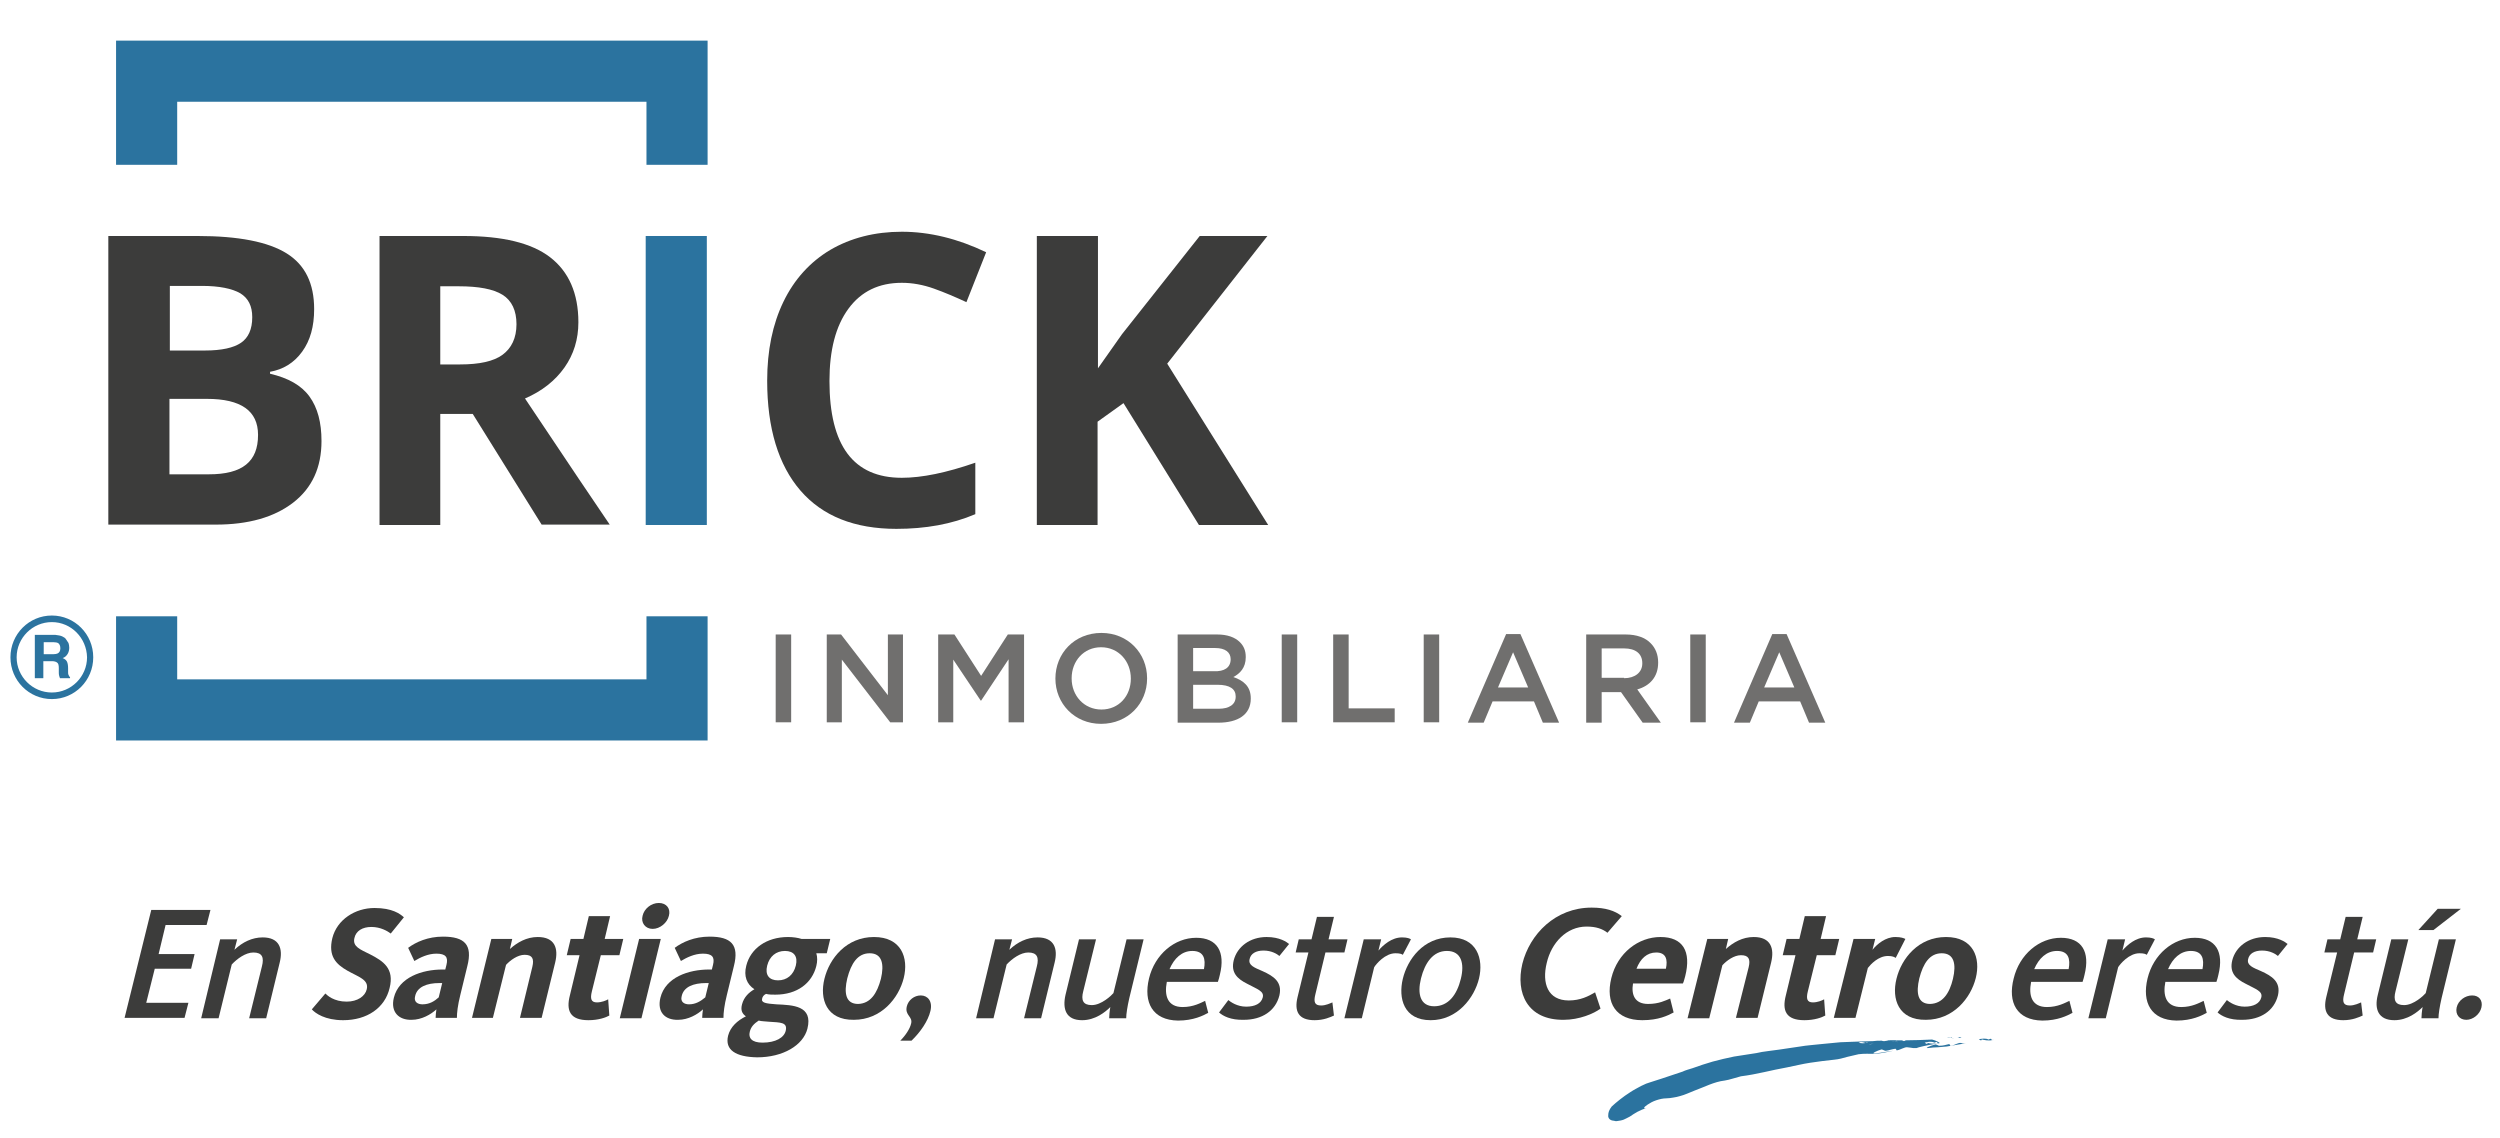
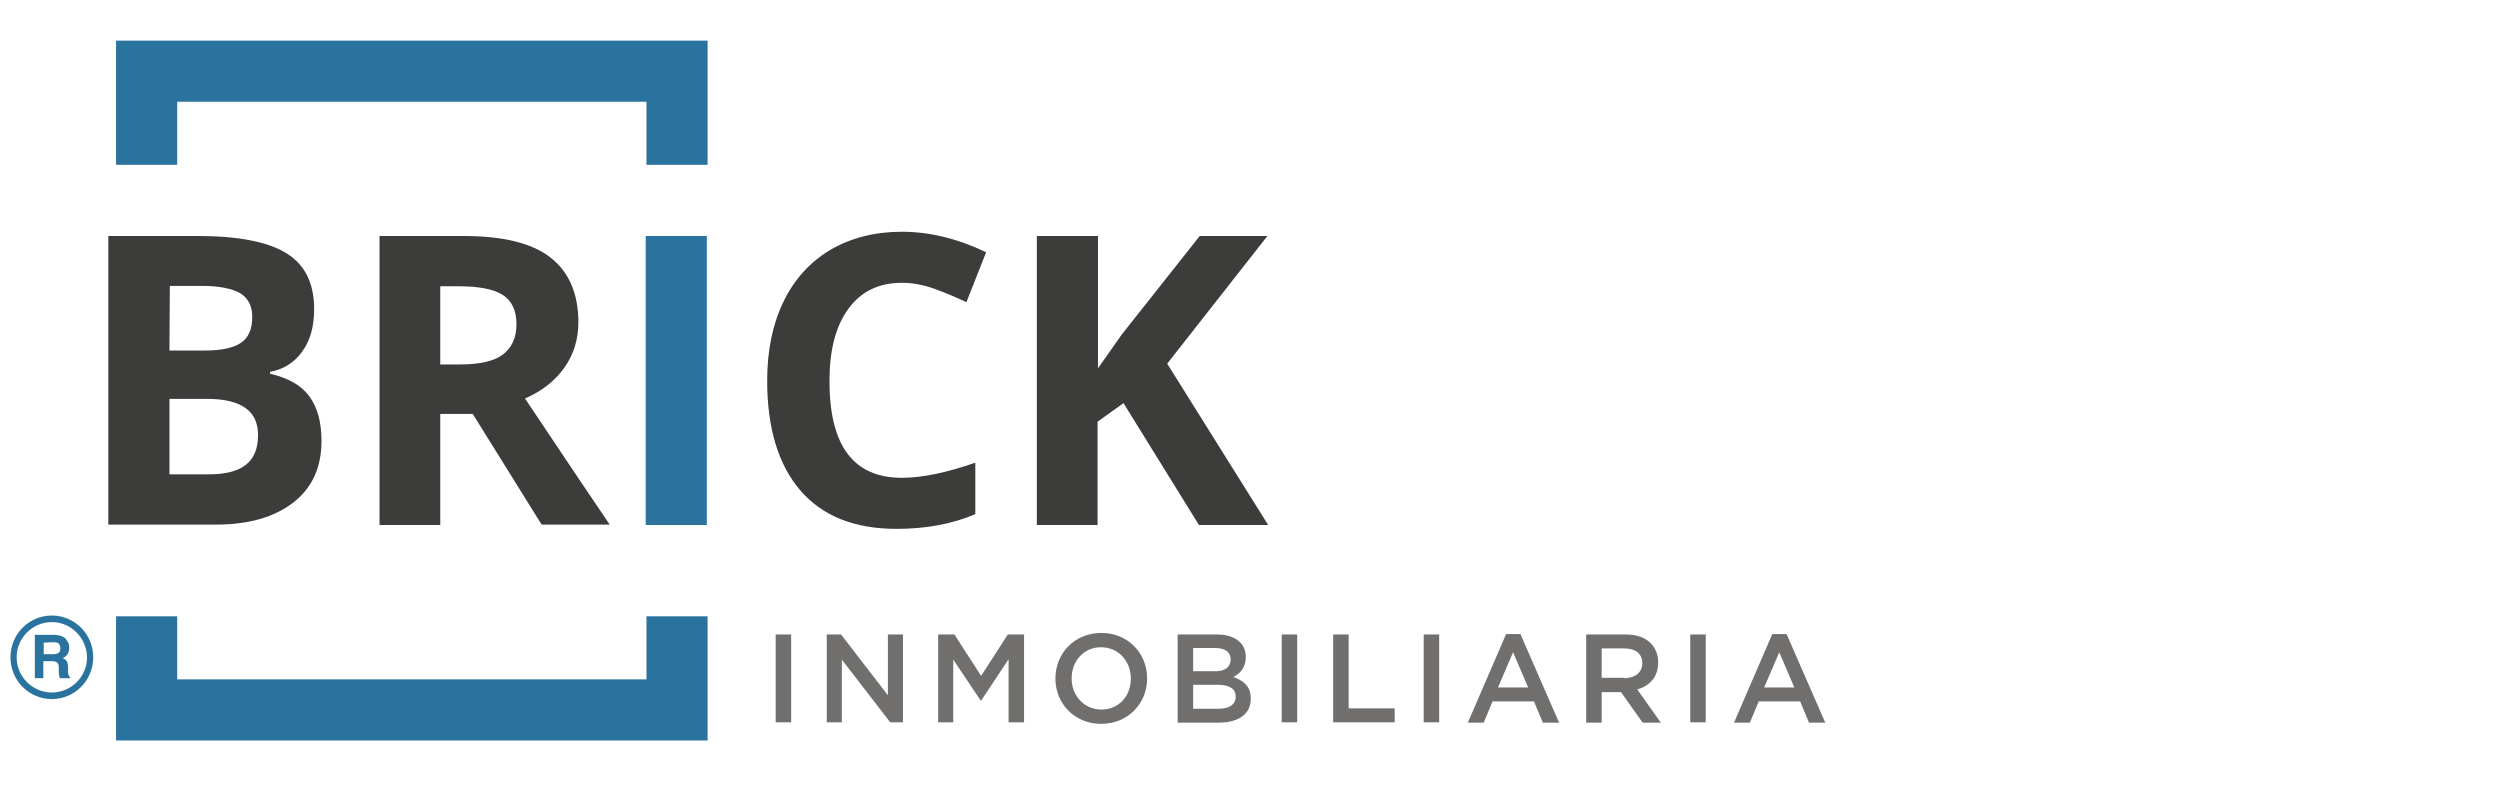
- <svg xmlns="http://www.w3.org/2000/svg" version="1.1" id="Capa_1" x="0px" y="0px" viewBox="0 0 646.2 294" style="enable-background:new 0 0 646.2 294;" xml:space="preserve">
+ <svg xmlns="http://www.w3.org/2000/svg" version="1.1" id="Capa_1" x="0px" y="0px" viewBox="0 0 646.2 209" style="enable-background:new 0 0 646.2 209;" xml:space="preserve">
  <style type="text/css">
	.st0{fill:#3C3C3B;}
	.st1{fill:#2B739F;}
	.st2{fill:#706F6E;}
</style>
  <g>
    <g>
      <g>
        <g>
-           <path class="st0" d="M113.8,107v28.7H98.1V61h21.7c10.1,0,17.6,1.8,22.4,5.5c4.8,3.7,7.3,9.3,7.3,16.8c0,4.4-1.2,8.3-3.6,11.7      s-5.8,6.1-10.2,8c11.2,16.8,18.5,27.6,21.9,32.6H140L122.2,107H113.8z M113.8,94.2h5.1c5,0,8.7-0.8,11-2.5s3.6-4.3,3.6-7.9      c0-3.5-1.2-6.1-3.6-7.6c-2.4-1.5-6.2-2.2-11.3-2.2h-4.8V94.2z" />
+           <path class="st0" d="M113.8,107v28.7H98.1V61h21.7c10.1,0,17.6,1.8,22.4,5.5c4.8,3.7,7.3,9.3,7.3,16.8c0,4.4-1.2,8.3-3.6,11.7      s-5.8,6.1-10.2,8c11.2,16.8,18.5,27.6,21.9,32.6H140L122.2,107H113.8z M113.8,94.2h5.1c5,0,8.7-0.8,11-2.5      c2.3-1.7,3.6-4.3,3.6-7.9c0-3.5-1.2-6.1-3.6-7.6c-2.4-1.5-6.2-2.2-11.3-2.2h-4.8L113.8,94.2L113.8,94.2z" />
          <path class="st1" d="M166.9,135.7V61h15.8v74.7H166.9z" />
-           <path class="st0" d="M233.1,73.1c-5.9,0-10.5,2.2-13.8,6.7c-3.3,4.5-4.9,10.7-4.9,18.7c0,16.7,6.2,25,18.7,25      c5.2,0,11.5-1.3,19-3.9v13.3c-6.1,2.6-12.9,3.8-20.4,3.8c-10.8,0-19.1-3.3-24.8-9.9c-5.7-6.6-8.6-16.1-8.6-28.4      c0-7.8,1.4-14.6,4.2-20.4c2.8-5.8,6.9-10.3,12.1-13.4c5.3-3.1,11.5-4.7,18.5-4.7c7.2,0,14.5,1.8,21.8,5.3l-5.1,12.9      c-2.8-1.3-5.6-2.5-8.4-3.5S235.8,73.1,233.1,73.1z" />
-           <path class="st0" d="M327.8,135.7h-17.9l-19.5-31.5l-6.7,4.8v26.7H268V61h15.8v34.2l6.2-8.8L310.1,61h17.5L301.7,94L327.8,135.7      z" />
+           <path class="st0" d="M233.1,73.1c-5.9,0-10.5,2.2-13.8,6.7s-4.9,10.7-4.9,18.7c0,16.7,6.2,25,18.7,25c5.2,0,11.5-1.3,19-3.9      v13.3c-6.1,2.6-12.9,3.8-20.4,3.8c-10.8,0-19.1-3.3-24.8-9.9s-8.6-16.1-8.6-28.4c0-7.8,1.4-14.6,4.2-20.4s6.9-10.3,12.1-13.4      c5.3-3.1,11.5-4.7,18.5-4.7c7.2,0,14.5,1.8,21.8,5.3l-5.1,12.9c-2.8-1.3-5.6-2.5-8.4-3.5S235.8,73.1,233.1,73.1z" />
+           <path class="st0" d="M327.8,135.7h-17.9l-19.5-31.5l-6.7,4.8v26.7H268V61h15.8v34.2l6.2-8.8L310.1,61h17.5l-25.9,33L327.8,135.7      z" />
        </g>
-         <path class="st0" d="M28,61h23.1c10.5,0,18.2,1.5,23,4.5c4.8,3,7.1,7.8,7.1,14.4c0,4.5-1,8.1-3.1,11s-4.9,4.6-8.3,5.2v0.5     c4.7,1.1,8.1,3,10.2,5.9c2.1,2.9,3.1,6.7,3.1,11.5c0,6.8-2.4,12.1-7.3,15.9c-4.9,3.8-11.6,5.7-20,5.7H28V61z M43.8,90.6h9.2     c4.3,0,7.4-0.7,9.3-2c1.9-1.3,2.9-3.5,2.9-6.6c0-2.9-1-4.9-3.1-6.2c-2.1-1.2-5.4-1.9-9.9-1.9h-8.3V90.6z M43.8,103.1v19.5H54     c4.3,0,7.5-0.8,9.6-2.5c2.1-1.7,3.1-4.2,3.1-7.7c0-6.2-4.4-9.3-13.2-9.3H43.8z" />
+         <path class="st0" d="M28,61h23.1c10.5,0,18.2,1.5,23,4.5c4.8,3,7.1,7.8,7.1,14.4c0,4.5-1,8.1-3.1,11s-4.9,4.6-8.3,5.2v0.5     c4.7,1.1,8.1,3,10.2,5.9s3.1,6.7,3.1,11.5c0,6.8-2.4,12.1-7.3,15.9c-4.9,3.8-11.6,5.7-20,5.7H28V61z M43.8,90.6H53     c4.3,0,7.4-0.7,9.3-2s2.9-3.5,2.9-6.6c0-2.9-1-4.9-3.1-6.2c-2.1-1.2-5.4-1.9-9.9-1.9h-8.3L43.8,90.6L43.8,90.6z M43.8,103.1v19.5     H54c4.3,0,7.5-0.8,9.6-2.5s3.1-4.2,3.1-7.7c0-6.2-4.4-9.3-13.2-9.3H43.8z" />
        <polygon class="st1" points="167.1,159.3 167.1,175.6 45.8,175.6 45.8,159.3 30,159.3 30,191.4 182.9,191.4 182.9,159.7      182.9,159.3    " />
        <polygon class="st1" points="30,10.5 30,42.2 30,42.6 45.8,42.6 45.8,26.3 167.1,26.3 167.1,42.6 182.9,42.6 182.9,10.5    " />
        <g>
          <path class="st2" d="M200.5,164h4v22.7h-4V164z" />
          <path class="st2" d="M213.7,164h3.7l12.1,15.7V164h3.9v22.7h-3.3l-12.5-16.2v16.2h-3.9V164z" />
          <path class="st2" d="M242.5,164h4.2l6.9,10.7l6.9-10.7h4.2v22.7h-4v-16.3l-7.1,10.7h-0.1l-7.1-10.6v16.2h-3.9V164z" />
-           <path class="st2" d="M272.8,175.4L272.8,175.4c0-6.5,4.9-11.8,11.9-11.8c6.9,0,11.8,5.3,11.8,11.7v0.1c0,6.4-4.9,11.7-11.9,11.7      C277.7,187.1,272.8,181.8,272.8,175.4z M292.3,175.4L292.3,175.4c0-4.5-3.2-8.1-7.7-8.1c-4.5,0-7.6,3.6-7.6,8v0.1      c0,4.4,3.2,8,7.7,8C289.2,183.4,292.3,179.9,292.3,175.4z" />
-           <path class="st2" d="M304.5,164h10.1c2.6,0,4.6,0.7,5.9,2c1,1,1.5,2.2,1.5,3.8v0.1c0,2.7-1.5,4.2-3.2,5.1      c2.6,0.9,4.5,2.4,4.5,5.5v0.1c0,4.1-3.3,6.2-8.4,6.2h-10.5V164z M318.1,170.4c0-1.8-1.4-2.9-4-2.9h-5.7v6h5.4      C316.4,173.6,318.1,172.6,318.1,170.4L318.1,170.4z M314.7,177h-6.3v6.2h6.6c2.7,0,4.4-1.1,4.4-3.1V180      C319.4,178.1,317.9,177,314.7,177z" />
+           <path class="st2" d="M272.8,175.4L272.8,175.4c0-6.5,4.9-11.8,11.9-11.8c6.9,0,11.8,5.3,11.8,11.7v0.1c0,6.4-4.9,11.7-11.9,11.7      C277.7,187.1,272.8,181.8,272.8,175.4z M292.3,175.4L292.3,175.4c0-4.5-3.2-8.1-7.7-8.1s-7.6,3.6-7.6,8v0.1c0,4.4,3.2,8,7.7,8      C289.2,183.4,292.3,179.9,292.3,175.4z" />
+           <path class="st2" d="M304.5,164h10.1c2.6,0,4.6,0.7,5.9,2c1,1,1.5,2.2,1.5,3.8v0.1c0,2.7-1.5,4.2-3.2,5.1      c2.6,0.9,4.5,2.4,4.5,5.5v0.1c0,4.1-3.3,6.2-8.4,6.2h-10.5V164H304.5z M318.1,170.4c0-1.8-1.4-2.9-4-2.9h-5.7v6h5.4      C316.4,173.6,318.1,172.6,318.1,170.4L318.1,170.4z M314.7,177h-6.3v6.2h6.6c2.7,0,4.4-1.1,4.4-3.1V180      C319.4,178.1,317.9,177,314.7,177z" />
          <path class="st2" d="M331.3,164h4v22.7h-4V164z" />
          <path class="st2" d="M344.6,164h4v19.1h11.9v3.6h-15.9V164z" />
          <path class="st2" d="M368,164h4v22.7h-4V164z" />
          <path class="st2" d="M389.3,163.9h3.7l10,22.9h-4.2l-2.3-5.5h-10.7l-2.3,5.5h-4.1L389.3,163.9z M395,177.7l-3.9-9.1l-3.9,9.1      H395z" />
-           <path class="st2" d="M410.1,164h10.1c2.8,0,5.1,0.8,6.5,2.3c1.2,1.2,1.9,2.9,1.9,4.9v0.1c0,3.7-2.2,6-5.4,6.9l6.1,8.6h-4.7      l-5.6-7.9h-5v7.9h-4V164z M419.8,175.3c2.8,0,4.7-1.5,4.7-3.8v-0.1c0-2.4-1.7-3.8-4.7-3.8H414v7.6H419.8z" />
+           <path class="st2" d="M410.1,164h10.1c2.8,0,5.1,0.8,6.5,2.3c1.2,1.2,1.9,2.9,1.9,4.9v0.1c0,3.7-2.2,6-5.4,6.9l6.1,8.6h-4.7      l-5.6-7.9h-5v7.9h-4V164H410.1z M419.8,175.3c2.8,0,4.7-1.5,4.7-3.8v-0.1c0-2.4-1.7-3.8-4.7-3.8H414v7.6h5.8V175.3z" />
          <path class="st2" d="M436.9,164h4v22.7h-4V164z" />
          <path class="st2" d="M458.1,163.9h3.7l10,22.9h-4.2l-2.3-5.5h-10.7l-2.3,5.5h-4.1L458.1,163.9z M463.8,177.7l-3.9-9.1l-3.9,9.1      H463.8z" />
        </g>
      </g>
      <g>
        <g>
-           <path class="st1" d="M16.1,164.5c0.4,0.2,0.8,0.4,1,0.8c0.2,0.3,0.4,0.6,0.6,0.9c0.1,0.3,0.2,0.7,0.2,1.2c0,0.5-0.1,1.1-0.4,1.6      c-0.3,0.5-0.7,0.9-1.3,1.1c0.5,0.2,0.9,0.5,1.1,0.9s0.3,1,0.3,1.7v0.7c0,0.5,0,0.9,0.1,1c0.1,0.3,0.2,0.5,0.4,0.6v0.3h-2.6      c-0.1-0.2-0.1-0.4-0.2-0.6c-0.1-0.3-0.1-0.6-0.1-1l0-1c0-0.7-0.1-1.2-0.4-1.4c-0.2-0.2-0.7-0.4-1.3-0.4h-2.3v4.4H9v-11.2h5.3      C15.1,164.2,15.7,164.3,16.1,164.5z M11.3,166.1v3h2.5c0.5,0,0.9-0.1,1.1-0.2c0.4-0.2,0.7-0.6,0.7-1.3c0-0.7-0.2-1.1-0.6-1.4      c-0.2-0.1-0.6-0.2-1.1-0.2H11.3z" />
+           <path class="st1" d="M16.1,164.5c0.4,0.2,0.8,0.4,1,0.8c0.2,0.3,0.4,0.6,0.6,0.9c0.1,0.3,0.2,0.7,0.2,1.2s-0.1,1.1-0.4,1.6      s-0.7,0.9-1.3,1.1c0.5,0.2,0.9,0.5,1.1,0.9s0.3,1,0.3,1.7v0.7c0,0.5,0,0.9,0.1,1c0.1,0.3,0.2,0.5,0.4,0.6v0.3h-2.6      c-0.1-0.2-0.1-0.4-0.2-0.6c-0.1-0.3-0.1-0.6-0.1-1v-1c0-0.7-0.1-1.2-0.4-1.4c-0.2-0.2-0.7-0.4-1.3-0.4h-2.3v4.4H9v-11.2h5.3      C15.1,164.2,15.7,164.3,16.1,164.5z M11.3,166.1v3h2.5c0.5,0,0.9-0.1,1.1-0.2c0.4-0.2,0.7-0.6,0.7-1.3s-0.2-1.1-0.6-1.4      c-0.2-0.1-0.6-0.2-1.1-0.2L11.3,166.1L11.3,166.1z" />
        </g>
        <g>
-           <path class="st1" d="M13.4,180.7c-5.9,0-10.7-4.8-10.7-10.8c0-6,4.8-10.8,10.7-10.8s10.7,4.8,10.7,10.8      C24.1,175.9,19.3,180.7,13.4,180.7z M13.4,160.8c-5,0-9.1,4.1-9.1,9.1c0,5,4.1,9.1,9.1,9.1s9.1-4.1,9.1-9.1      C22.4,164.9,18.4,160.8,13.4,160.8z" />
-         </g>
-       </g>
-     </g>
-     <g>
-       <g>
-         <path class="st1" d="M507,268.1c-0.3,0-0.7,0-1,0c0.2,0,0.3,0.1,0.5,0.2C506.7,268.3,506.8,268.2,507,268.1z" />
-         <path class="st1" d="M505,268c-0.1,0-0.1,0-0.2,0c-0.1,0-0.1,0-0.2,0L505,268z" />
-         <path class="st1" d="M503.2,268.2c0.3,0,0.6,0,0.9,0C503.9,268.1,503.6,268.1,503.2,268.2z" />
-         <path class="st1" d="M504.6,268.3c-0.1-0.1-0.2-0.2,0-0.2l0,0c-0.2,0-0.4,0-0.5,0.1C504.3,268.2,504.5,268.2,504.6,268.3z" />
-         <path class="st1" d="M504.6,268.3c0.1,0.1,0.3,0.2,0.3,0.2C504.9,268.4,504.8,268.4,504.6,268.3z" />
-         <path class="st1" d="M504.2,270.3c-0.2,0.1-0.1-0.5-0.5-0.4c-0.8,0.2-1.5,0.4-2.3,0.4c-0.4,0.1-0.9-0.5-1.3-0.3     c-0.8,0.2-2.9,1-1.7,0.9c0.9-0.1,1.7-0.2,2.5-0.2c0.8-0.1,1.5-0.1,2.3-0.2c1.4-0.2,2.7-0.5,4.1-0.7c0.4,0,0.8,0,1.1,0.1     c-0.5-0.1-1-0.2-1.5-0.3C506.2,269.4,505.3,270.2,504.2,270.3z" />
-         <path class="st1" d="M514.5,268.5c-0.2,0.1-0.5,0.2-0.5,0.2c-0.8-0.4-1.6-0.2-2.5-0.1l0.4,0.3c0.5,0,0.5-0.2,0.1-0.3     c1,0.3,1.9,0.4,2.8,0.3C514.8,268.7,514.8,268.5,514.5,268.5z" />
-         <path class="st1" d="M515.4,268.8c-0.2,0-0.4,0-0.6,0c0,0,0,0,0,0C515.1,268.9,515.2,268.8,515.4,268.8L515.4,268.8z" />
-         <path class="st1" d="M499.4,268.7c-2.4,0.1-4.6,0.2-6.8,0.2c-0.2,0.1-0.3,0.2-0.5,0.2c-0.2-0.1-0.3-0.1-0.5-0.2c-0.3,0-0.6,0-1,0     c-0.1,0-0.2,0-0.3,0.1l0,0c-0.2,0.1-0.1,0.2,0,0.2c0.1,0.1,0.2,0.1,0.3,0.2c-0.1,0-0.2-0.1-0.3-0.2c-0.2-0.1-0.3-0.1-0.5-0.1     c-0.3,0-0.6,0.1-0.9,0.1c0.3-0.1,0.6-0.1,0.9-0.1c0.2,0,0.4-0.1,0.5-0.1c0.1,0,0.1,0,0.2-0.1c-0.7,0-1.5,0-2.2,0     c-0.2,0-0.3,0-0.5,0.1c-0.5,0.1-1,0.2-1.4,0c-0.1,0-0.3,0-0.4,0c0,0,0.1,0,0.1,0c-0.1,0-0.1,0-0.1,0c-0.5,0-1.1,0-1.7,0.1     c-0.3,0.1-0.7,0.3-1.1,0.4c0,0-0.3-0.2-0.4-0.2c-0.1,0.2-0.3,0.3-0.6,0.3c0.3,0.1,0.6,0.3,0.9,0.4c0.4,0.2,0.8-0.6,1.3-0.1     c-0.5-0.5-0.9,0.4-1.3,0.1c-0.3-0.1-0.5-0.3-0.9-0.4c-0.5,0.1-1.2,0.1-1.8-0.1c0.7-0.3,1.2-0.1,1.8,0.1c0.2-0.1,0.5-0.2,0.6-0.3     c0.1,0.1,0.4,0.2,0.4,0.2c0.4-0.1,0.7-0.3,1.1-0.4c-1.1,0-2.2,0.1-3.3,0.1c-1.8,0.1-3.6,0.1-5.3,0.2c-1.7,0.2-3.5,0.3-5.2,0.5     c-1.7,0.2-3.5,0.3-5.2,0.6c-1.8,0.3-3.6,0.5-5.4,0.8c-1,0.1-2,0.3-3,0.4c-1,0.1-2,0.3-2.9,0.5c-1.9,0.3-3.9,0.6-5.8,0.9     c-1.9,0.4-3.7,0.8-5.5,1.3l-1.3,0.4c-0.4,0.1-0.9,0.3-1.3,0.4l-2.6,0.9c-0.9,0.3-1.8,0.5-2.6,0.9c-0.9,0.3-1.8,0.6-2.7,0.9     c-0.9,0.3-1.8,0.6-2.7,0.9c-0.9,0.3-1.9,0.6-2.8,0.9c-0.4,0.1-0.8,0.3-1.2,0.4c-0.4,0.2-0.9,0.4-1.3,0.6c-0.9,0.5-1.9,1-2.8,1.6     c-1.9,1.2-3.6,2.6-4.8,3.7c-0.7,0.9-0.9,1.6-0.9,2.2c-0.1,0.6,0.2,1,0.5,1.2c0.3,0.2,0.7,0.3,1,0.3c0.3,0.1,0.5,0.1,0.6,0.1     c0.8-0.1,1.4-0.2,1.9-0.4c0.5-0.2,1-0.5,1.6-0.8c0.3-0.2,0.6-0.4,0.9-0.6c0.3-0.2,0.7-0.4,1-0.6c0.8-0.4,1.6-0.8,2.8-1.1     c-1.5,0.5-1.2-0.1-0.1-0.8c0.6-0.4,1.3-0.8,2.2-1.1c0.9-0.3,1.8-0.5,2.6-0.5c0.6,0,1.2-0.1,1.8-0.2c0.6-0.1,1.2-0.2,1.8-0.4     c1.2-0.3,2.4-0.9,3.7-1.4c2.5-0.9,5.1-2.3,7.8-2.6c1.3-0.2,2.6-0.7,4.2-1.1c4.1-0.5,7.9-1.6,11.9-2.3c2-0.4,4-0.9,6-1.2     c2.1-0.3,4.2-0.6,6.3-0.8c1.1-0.1,2.2-0.4,3.2-0.7c1-0.2,2-0.5,3-0.7c1.4-0.2,3-0.1,4.1-0.1c1.8-0.1,3.4-0.5,4.9-0.8     c-1.7,0.2-2.9,0.5-4.8,0.7c-1.2,0.1,0.8-0.8,1.6-1c0.3-0.2,0.9,0.4,1.3,0.3c0.8-0.1,1.5-0.4,2.3-0.5c0.4-0.1,0.3,0.4,0.5,0.4     c1.1-0.2,2-0.9,2.7-0.8c0.6,0.1,1.1,0.1,1.5,0.2c0.3,0,0.6,0,0.9,0c0.2-0.1,0.4-0.1,0.6-0.2c-0.2-0.2-0.2-0.4-0.3-0.6     c0.3,0,0.7,0.1,1,0.1c-0.3,0-0.7-0.1-1-0.1c0.1,0.2,0.1,0.4,0.3,0.6c1.5-0.4,3.2-0.7,4.8-1l0,0c-0.9,0.1-1.9,0.1-2.8-0.2     c0.4,0.1,0.4,0.3-0.1,0.3l-0.4-0.3c0.8-0.2,1.7-0.4,2.5,0c0,0,0.4-0.1,0.5-0.2c0.3,0.1,0.3,0.2,0.3,0.4c0.2,0,0.4,0,0.6-0.1     C500.7,269,499.4,268.7,499.4,268.7z" />
-         <path class="st1" d="M489.7,269.1c0.1,0,0.3,0,0.5-0.1c-0.6,0-1.2,0-1.8,0C488.7,269.3,489.2,269.2,489.7,269.1z" />
-       </g>
-       <g>
-         <g>
-           <path class="st0" d="M39.1,235.2h15.3l-1,3.9H42.8l-1.8,7.5h9.3l-0.9,3.8H40l-2.2,8.8h10.9l-1,3.9H32.2L39.1,235.2z" />
-           <path class="st0" d="M56.9,242.8h4.4l-0.7,2.7c2.1-2,4.6-3.2,7.3-3.2c4.3,0,5.3,2.9,4.4,6.5l-3.5,14.4h-4.4l3.3-13.4      c0.6-2.3,0.1-3.6-2.2-3.6c-2,0-4.2,1.6-5.6,3.1l-3.4,13.9h-4.5L56.9,242.8z" />
-           <path class="st0" d="M80.6,260.9l3.5-4.1c0.5,0.5,2.2,2.1,5.5,2.1c2.8,0,4.8-1.4,5.2-3.2c0.6-2.5-2.2-3.2-5-4.8      c-3-1.7-5-3.8-3.9-8.4c1.2-4.8,5.9-7.8,10.9-7.8c4.6,0,6.6,1.5,7.6,2.4l-3.4,4.2c-0.8-0.6-2.6-1.7-5-1.7c-2.3,0-4,1-4.4,2.9      c-0.5,2.2,1.5,2.9,4.1,4.2c3.3,1.7,6.3,3.6,5,8.7c-1.2,5.1-5.8,8.3-12,8.3C84,263.7,81.5,261.9,80.6,260.9z" />
-           <path class="st0" d="M101.8,257.9c1.3-5.3,7.3-7.3,12.6-7.3h0.7l0.3-1.2c0.5-2-0.2-2.9-2.6-2.9c-2.2,0-4.2,1-5.7,1.9l-1.6-3.4      c2-1.5,5.1-2.9,9-2.9c5.6,0,7.7,2.1,6.3,7.6l-1.8,7.4c-0.7,2.8-0.9,4.7-0.9,6h-5.5c0-0.5,0.1-1.6,0.2-2.2      c-1.4,1.3-3.8,2.7-6.4,2.7C103.1,263.7,100.9,261.6,101.8,257.9z M113.4,257.8l0.9-3.7h-0.7c-3.3,0-5.8,1-6.3,3.4      c-0.4,1.5,0.7,2.1,1.9,2.1C111,259.6,112.3,258.8,113.4,257.8z" />
-           <path class="st0" d="M127,242.7h5.4l-0.6,2.6c1.9-1.7,4.3-3.1,7.2-3.1c4.4,0,5.4,2.9,4.5,6.6l-3.5,14.3h-5.6l3.2-13.2      c0.5-2.1,0-3.1-2-3.1c-1.8,0-3.7,1.4-4.8,2.6l-3.4,13.7H122L127,242.7z" />
-           <path class="st0" d="M147.3,257.3l2.5-10.4h-3.3l1-4.2h3.3l1.4-5.9h5.5l-1.4,5.9h4.8l-1,4.2h-4.8l-2.3,9.3      c-0.5,2-0.2,2.9,1.3,2.9c1.2,0,2.4-0.5,2.9-0.8l0.3,4.2c-0.9,0.5-2.8,1.2-5.4,1.2C147.3,263.7,146.3,261.2,147.3,257.3z" />
-           <path class="st0" d="M165.2,242.7h5.6l-5,20.5h-5.6L165.2,242.7z M166.1,236.7c0.4-1.8,2.2-3.3,4.2-3.3s3.1,1.5,2.6,3.3      c-0.4,1.8-2.3,3.4-4.2,3.4S165.6,238.5,166.1,236.7z" />
-           <path class="st0" d="M170.7,257.9c1.3-5.3,7.3-7.3,12.6-7.3h0.7l0.3-1.2c0.5-2-0.2-2.9-2.6-2.9c-2.2,0-4.2,1-5.7,1.9l-1.6-3.4      c2-1.5,5.1-2.9,9-2.9c5.6,0,7.7,2.1,6.3,7.6l-1.8,7.4c-0.7,2.8-0.9,4.7-0.9,6h-5.5c0-0.5,0.1-1.6,0.2-2.2      c-1.4,1.3-3.8,2.7-6.4,2.7C171.9,263.7,169.8,261.6,170.7,257.9z M182.3,257.8l0.9-3.7h-0.7c-3.3,0-5.8,1-6.3,3.4      c-0.4,1.5,0.7,2.1,1.9,2.1C179.8,259.6,181.1,258.8,182.3,257.8z" />
-           <path class="st0" d="M188.2,267.7c0.6-2.3,2.4-3.9,4.6-5c-1-0.7-1.4-1.6-1-3.1c0.5-1.9,1.8-3.1,3.2-3.9c-2-1.3-2.8-3.4-2.1-6.1      c1.1-4.4,5.2-7.4,10.8-7.4c1.3,0,2.6,0.2,3.5,0.5h7.4l-0.9,3.7H211c0.3,1,0.3,2.1,0,3.3c-1.1,4.4-4.9,7.4-10.6,7.4      c-0.8,0-1.7,0-2.4-0.2c-0.6,0.3-0.9,0.7-1,1.2c-0.3,1.1,0.9,1.3,3.7,1.5c4.2,0.2,9.5,0.3,8,6.3c-1.1,4.3-6.3,7.4-13,7.4      C190.2,273.2,187.3,271.4,188.2,267.7z M203.1,266.4c0.5-2.2-1.4-2.1-4.3-2.3c-0.9-0.1-1.9-0.1-2.7-0.3c-1.2,0.8-2,1.6-2.3,2.9      c-0.4,1.6,0.5,2.8,3.3,2.8C200.5,269.5,202.7,268.2,203.1,266.4z M205.7,249.6c0.6-2.4-0.5-3.8-2.8-3.8c-2.3,0-4,1.4-4.6,3.8      c-0.6,2.4,0.5,3.8,2.8,3.8C203.4,253.4,205.1,252,205.7,249.6z" />
-           <path class="st0" d="M213.1,253c1.3-5.3,5.7-10.8,12.8-10.8s9,5.4,7.7,10.6c-1.3,5.2-5.8,10.8-12.9,10.8      C213.6,263.7,211.8,258.2,213.1,253z M227.7,253c0.9-3.8,0.3-6.6-2.9-6.6c-3.1,0-4.8,2.6-5.8,6.5c-0.9,3.8-0.4,6.6,2.8,6.6      C225,259.4,226.7,256.8,227.7,253z" />
-           <path class="st0" d="M235.5,264.6c0.5-1.9-1.7-2.1-1.1-4.5c0.4-1.6,1.9-2.8,3.6-2.8c1.8,0,3.1,1.5,2.5,4      c-0.6,2.6-2.6,5.5-4.9,7.7h-2.9C234.1,267.6,235.2,265.9,235.5,264.6z" />
-           <path class="st0" d="M257.2,242.8h4.4l-0.7,2.7c2.1-2,4.6-3.2,7.3-3.2c4.3,0,5.3,2.9,4.4,6.5l-3.5,14.4h-4.4l3.3-13.4      c0.6-2.3,0.1-3.6-2.2-3.6c-2,0-4.2,1.6-5.6,3.1l-3.4,13.9h-4.5L257.2,242.8z" />
-           <path class="st0" d="M275.4,257.2l3.5-14.4h4.4l-3.3,13.4c-0.6,2.3-0.1,3.6,2.2,3.6c2.5,0,5.1-2.5,5.6-3.1l3.4-13.9h4.4      l-3.7,15.2c-0.5,2.2-0.8,4.1-0.8,5.2h-4.4c0-0.5,0.1-1.9,0.3-2.9c-1.3,1.3-3.9,3.4-7.3,3.4C275.5,263.7,274.6,260.8,275.4,257.2      z" />
-           <path class="st0" d="M297,252.9c1.5-6.2,6.6-10.5,12.2-10.5c5.4,0,7.6,3.6,6.1,9.6c-0.1,0.5-0.3,1.2-0.5,1.8h-13.2      c-0.7,3.6,0.2,6.5,4.1,6.5c2.8,0,4.7-1.1,5.8-1.6l0.8,3.1c-1.3,0.7-3.8,2-7.8,2C297.9,263.7,295.5,259.1,297,252.9z       M311.2,250.5c0.5-2.6,0-4.7-3-4.7c-2.7,0-4.7,1.9-5.9,4.7H311.2z" />
-           <path class="st0" d="M315.1,261.7l2.4-3.2c0.6,0.5,2.3,1.7,4.6,1.7s3.9-0.8,4.3-2.4c0.4-1.6-1.4-2.1-4-3.5      c-2.6-1.3-4.3-2.9-3.5-6.1c0.9-3.5,4.2-6,8.5-6c3.4,0,5.2,1.3,5.8,1.8l-2.5,3.1c-0.6-0.5-2-1.4-4.1-1.4c-2,0-3.3,0.8-3.6,2.2      c-0.4,1.6,1.2,2.2,3.3,3.1c2.9,1.3,5.2,2.8,4.4,6.3c-1,4-4.5,6.3-9.2,6.3C318.1,263.7,316.1,262.6,315.1,261.7z" />
-           <path class="st0" d="M335.4,257.7l2.8-11.5h-3.3l0.8-3.4h3.3l1.4-5.8h4.4l-1.4,5.8h4.9l-0.8,3.4h-4.9L340,257      c-0.5,2-0.2,2.9,1.5,2.9c1.2,0,2.4-0.6,2.9-0.8l0.4,3.4c-0.9,0.4-2.6,1.2-5,1.2C335.6,263.7,334.5,261.4,335.4,257.7z" />
-           <path class="st0" d="M352.5,242.8h4.5l-0.7,2.9c1.2-1.4,3.4-3.4,6.1-3.4c1.4,0,2,0.3,2.3,0.5l-2.1,4c-0.3-0.2-0.7-0.4-1.9-0.4      c-2.7,0-5,2.8-5.5,3.6l-3.2,13.2h-4.5L352.5,242.8z" />
-           <path class="st0" d="M362.6,253c1.2-5,5.3-10.7,12.3-10.7c6.9,0,8.6,5.6,7.4,10.6c-1.2,5-5.6,10.8-12.5,10.8      C362.8,263.7,361.4,258,362.6,253z M377.6,253c1-4,0.1-7.2-3.6-7.2c-3.6,0-5.7,3.1-6.7,7.1c-1,4-0.2,7.2,3.4,7.2      C374.4,260.1,376.6,257.1,377.6,253z" />
-           <path class="st0" d="M393.5,249.1c1.9-7.6,8.5-14.5,17.9-14.5c3.6,0,6,0.8,7.8,2.2l-3.7,4.3c-1.3-1-2.9-1.6-5.4-1.6      c-5.2,0-9.1,4.2-10.3,9.4c-1.3,5.3,0.3,9.7,5.7,9.7c3,0,5.1-1.1,6.8-2.1l1.4,4.2c-1.7,1.3-5.5,2.9-9.5,2.9      C394.8,263.7,391.7,256.7,393.5,249.1z" />
-           <path class="st0" d="M416.5,252.8c1.6-6.5,7-10.6,12.7-10.6c5.8,0,8,3.7,6.4,10.1c-0.2,0.6-0.3,1.3-0.6,1.9h-12.9      c-0.5,3,0.5,5.3,3.9,5.3c2.8,0,4.5-0.9,5.7-1.4l0.9,3.6c-1.5,0.8-3.9,2-8.1,2C417.7,263.7,414.9,259.3,416.5,252.8z       M430.6,250.4c0.5-2.3,0.1-4.2-2.5-4.2c-2.4,0-4.1,1.6-5.1,4.2H430.6z" />
-           <path class="st0" d="M441.3,242.7h5.4l-0.6,2.6c1.9-1.7,4.3-3.1,7.2-3.1c4.4,0,5.4,2.9,4.5,6.6l-3.5,14.3h-5.6L452,250      c0.5-2.1,0-3.1-2-3.1c-1.8,0-3.7,1.4-4.8,2.6l-3.4,13.7h-5.6L441.3,242.7z" />
-           <path class="st0" d="M461.6,257.3l2.5-10.4h-3.3l1-4.2h3.3l1.4-5.9h5.5l-1.4,5.9h4.8l-1,4.2h-4.8l-2.3,9.3      c-0.5,2-0.2,2.9,1.3,2.9c1.2,0,2.4-0.5,2.9-0.8l0.3,4.2c-0.9,0.5-2.8,1.2-5.4,1.2C461.6,263.7,460.6,261.2,461.6,257.3z" />
-           <path class="st0" d="M479.1,242.7h5.6l-0.7,2.8c1.2-1.5,3.4-3.3,5.9-3.3c1.5,0,2.2,0.3,2.6,0.5l-2.5,4.9c-0.3-0.2-0.8-0.5-2-0.5      c-2.5,0-4.5,2.2-5.2,3.1l-3.2,12.9h-5.6L479.1,242.7z" />
-           <path class="st0" d="M490.2,253c1.3-5.3,5.7-10.8,12.8-10.8s9,5.4,7.7,10.6c-1.3,5.2-5.8,10.8-12.9,10.8      C490.7,263.7,488.9,258.2,490.2,253z M504.8,253c0.9-3.8,0.3-6.6-2.9-6.6c-3.1,0-4.8,2.6-5.8,6.5c-0.9,3.8-0.4,6.6,2.8,6.6      C502.1,259.4,503.9,256.8,504.8,253z" />
-           <path class="st0" d="M520.5,252.9c1.5-6.2,6.6-10.5,12.2-10.5c5.4,0,7.6,3.6,6.1,9.6c-0.1,0.5-0.3,1.2-0.5,1.8H525      c-0.7,3.6,0.2,6.5,4.1,6.5c2.8,0,4.7-1.1,5.8-1.6l0.8,3.1c-1.3,0.7-3.8,2-7.8,2C521.3,263.7,518.9,259.1,520.5,252.9z       M534.7,250.5c0.5-2.6,0-4.7-3-4.7c-2.7,0-4.7,1.9-5.9,4.7H534.7z" />
-           <path class="st0" d="M544.8,242.8h4.5l-0.7,2.9c1.2-1.4,3.4-3.4,6.1-3.4c1.4,0,2,0.3,2.3,0.5l-2.1,4c-0.3-0.2-0.7-0.4-1.9-0.4      c-2.7,0-5,2.8-5.5,3.6l-3.2,13.2h-4.5L544.8,242.8z" />
-           <path class="st0" d="M555.1,252.9c1.5-6.2,6.6-10.5,12.2-10.5c5.4,0,7.6,3.6,6.1,9.6c-0.1,0.5-0.3,1.2-0.5,1.8h-13.2      c-0.7,3.6,0.2,6.5,4.1,6.5c2.8,0,4.7-1.1,5.8-1.6l0.8,3.1c-1.3,0.7-3.8,2-7.8,2C556,263.7,553.6,259.1,555.1,252.9z       M569.3,250.5c0.5-2.6,0-4.7-3-4.7c-2.7,0-4.7,1.9-5.9,4.7H569.3z" />
-           <path class="st0" d="M573.2,261.7l2.4-3.2c0.6,0.5,2.3,1.7,4.6,1.7s3.9-0.8,4.3-2.4c0.4-1.6-1.4-2.1-4-3.5      c-2.6-1.3-4.3-2.9-3.5-6.1c0.9-3.5,4.2-6,8.5-6c3.4,0,5.2,1.3,5.8,1.8l-2.5,3.1c-0.6-0.5-2-1.4-4.1-1.4c-2,0-3.3,0.8-3.6,2.2      c-0.4,1.6,1.2,2.2,3.3,3.1c2.9,1.3,5.2,2.8,4.4,6.3c-1,4-4.5,6.3-9.2,6.3C576.2,263.7,574.2,262.6,573.2,261.7z" />
-           <path class="st0" d="M601.3,257.7l2.8-11.5h-3.3l0.8-3.4h3.3l1.4-5.8h4.4l-1.4,5.8h4.9l-0.8,3.4h-4.9l-2.6,10.8      c-0.5,2-0.2,2.9,1.5,2.9c1.2,0,2.4-0.6,2.9-0.8l0.4,3.4c-0.9,0.4-2.6,1.2-5,1.2C601.5,263.7,600.4,261.4,601.3,257.7z" />
-           <path class="st0" d="M614.6,257.2l3.5-14.4h4.4l-3.3,13.4c-0.6,2.3-0.1,3.6,2.2,3.6c2.5,0,5.1-2.5,5.6-3.1l3.4-13.9h4.4      l-3.7,15.2c-0.5,2.2-0.8,4.1-0.8,5.2h-4.4c0-0.5,0.1-1.9,0.3-2.9c-1.3,1.3-3.9,3.4-7.3,3.4C614.7,263.7,613.7,260.8,614.6,257.2      z M630.1,234.9h6l-7.1,5.5h-3.9L630.1,234.9z" />
-           <path class="st0" d="M635,260.4c0.4-1.8,2.2-3.1,4-3.1c1.8,0,2.8,1.3,2.4,3.1c-0.4,1.8-2.2,3.2-3.9,3.2      C635.7,263.6,634.6,262.2,635,260.4z" />
+           <path class="st1" d="M13.4,180.7c-5.9,0-10.7-4.8-10.7-10.8s4.8-10.8,10.7-10.8s10.7,4.8,10.7,10.8      C24.1,175.9,19.3,180.7,13.4,180.7z M13.4,160.8c-5,0-9.1,4.1-9.1,9.1s4.1,9.1,9.1,9.1s9.1-4.1,9.1-9.1      C22.4,164.9,18.4,160.8,13.4,160.8z" />
        </g>
      </g>
    </g>
  </g>
</svg>
